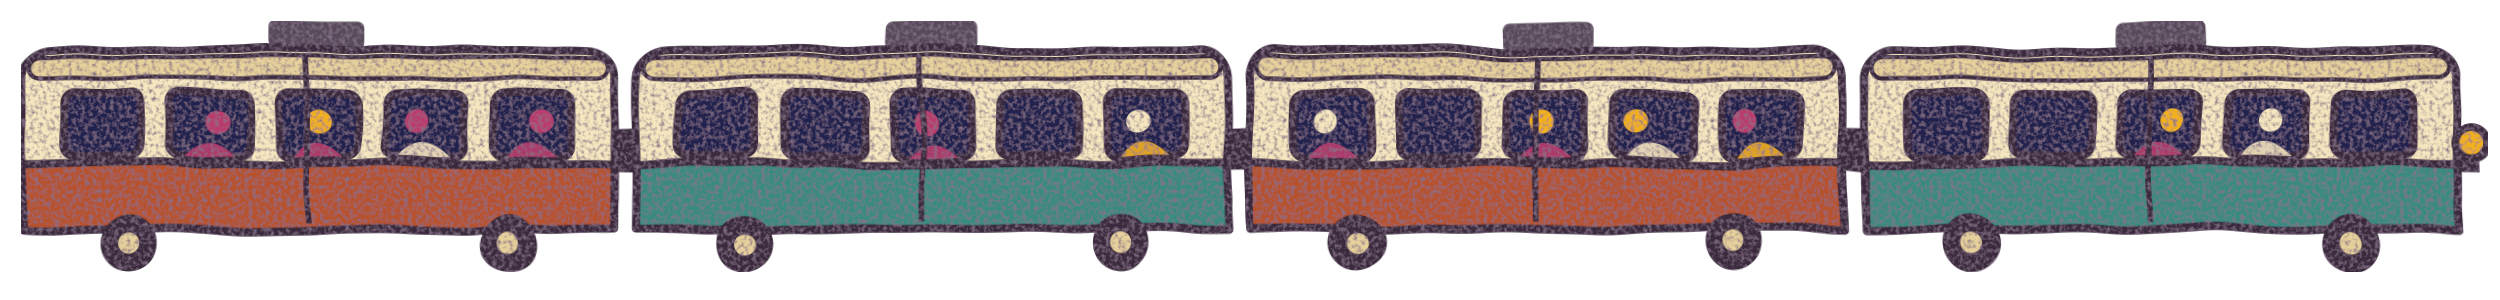
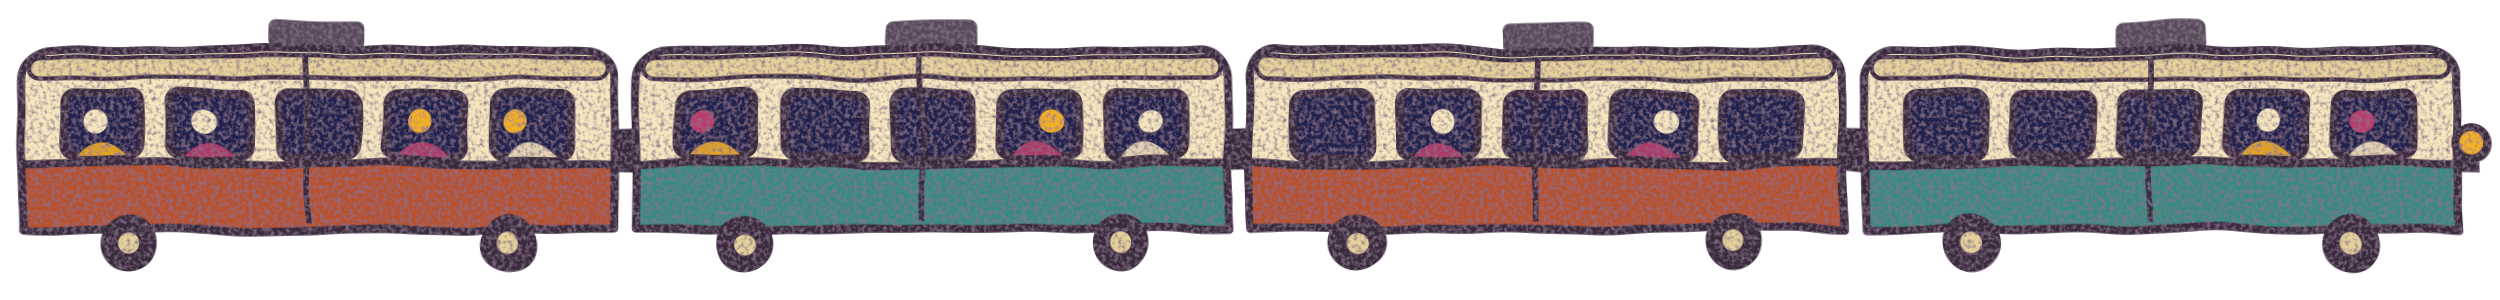
<svg xmlns="http://www.w3.org/2000/svg" viewBox="0 0 700 84" preserveAspectRatio="xMinYMax meet" aria-hidden="true">
  <defs>
    <filter id="wob" x="-2%" y="-2%" width="104%" height="104%">
      <feTurbulence type="fractalNoise" baseFrequency="0.035" numOctaves="2" seed="5" result="n" />
      <feDisplacementMap in="SourceGraphic" in2="n" scale="3.2" />
    </filter>
-     <filter id="paper" x="0" y="0" width="100%" height="100%">
+     <filter id="paper" x="-3%" y="-3%" width="106%" height="106%">
      <feTurbulence type="fractalNoise" baseFrequency="0.85" numOctaves="2" seed="9" result="n" />
      <feColorMatrix in="n" type="matrix" values="0 0 0 0 .23  0 0 0 0 .16  0 0 0 0 .24  0 0 0 -2.2 1.25" result="spec" />
      <feComposite in="spec" in2="SourceAlpha" operator="in" result="s2" />
      <feMerge>
        <feMergeNode in="SourceGraphic" />
        <feMergeNode in="s2" />
      </feMerge>
    </filter>
-     <filter id="paperSoft" x="0" y="0" width="100%" height="100%">
+     <filter id="paperSoft" x="-4%" y="-4%" width="108%" height="108%">
      <feTurbulence type="fractalNoise" baseFrequency="0.85" numOctaves="2" seed="9" result="n" />
      <feColorMatrix in="n" type="matrix" values="0 0 0 0 .5  0 0 0 0 .42  0 0 0 0 .3  0 0 0 -3.4 1.35" result="spec" />
      <feComposite in="spec" in2="SourceAlpha" operator="in" result="s2" />
      <feMerge>
        <feMergeNode in="SourceGraphic" />
        <feMergeNode in="s2" />
      </feMerge>
    </filter>
    <pattern id="hatch" width="7" height="7" patternUnits="userSpaceOnUse" patternTransform="rotate(38)">
      <line x1="0" y1="0" x2="0" y2="7" stroke="#3b2a3d" stroke-width="1.3" opacity=".42" />
    </pattern>
    <pattern id="hatch2" width="5" height="5" patternUnits="userSpaceOnUse" patternTransform="rotate(-32)">
      <line x1="0" y1="0" x2="0" y2="5" stroke="#3b2a3d" stroke-width="1" opacity=".3" />
    </pattern>
  </defs>
  <g filter="url(#paper)">
    <g filter="url(#wob)">
      <rect x="6" y="14" width="166" height="50" rx="8" fill="#f5e6c0" stroke="#3b2a3d" stroke-width="2.2" stroke-linejoin="round" stroke-linecap="round" />
      <rect x="6" y="46" width="166" height="18" fill="#b6532f" stroke="#3b2a3d" stroke-width="2.2" stroke-linejoin="round" stroke-linecap="round" />
      <rect x="8" y="16" width="162" height="6" rx="3" fill="#e6d09c" stroke="#3b2a3d" stroke-width="1.2" />
      <rect x="18" y="26" width="22" height="18" rx="3" fill="#24234f" stroke="#3b2a3d" stroke-width="2.2" stroke-linejoin="round" stroke-linecap="round" />
+       <circle cx="26.744" cy="34" r="3.4" fill="#f5e6c0" />
+       <path d="M22 44q6 -8 14 0" fill="#f2b01e" opacity=".9" />
      <rect x="48" y="26" width="22" height="18" rx="3" fill="#24234f" stroke="#3b2a3d" stroke-width="2.2" stroke-linejoin="round" stroke-linecap="round" />
-       <circle cx="60.742" cy="34" r="3.4" fill="#b83d6e" />
+       <circle cx="57.074" cy="34" r="3.4" fill="#f5e6c0" />
      <path d="M52 44q6 -8 14 0" fill="#b83d6e" opacity=".9" />
      <rect x="78" y="26" width="22" height="18" rx="3" fill="#24234f" stroke="#3b2a3d" stroke-width="2.2" stroke-linejoin="round" stroke-linecap="round" />
-       <circle cx="89.246" cy="34" r="3.4" fill="#f2b01e" />
-       <path d="M82 44q6 -8 14 0" fill="#b83d6e" opacity=".9" />
      <rect x="108" y="26" width="22" height="18" rx="3" fill="#24234f" stroke="#3b2a3d" stroke-width="2.2" stroke-linejoin="round" stroke-linecap="round" />
-       <circle cx="116.751" cy="34" r="3.4" fill="#b83d6e" />
-       <path d="M112 44q6 -8 14 0" fill="#f5e6c0" opacity=".9" />
+       <circle cx="117.662" cy="34" r="3.4" fill="#f2b01e" />
+       <path d="M112 44q6 -8 14 0" fill="#b83d6e" opacity=".9" />
      <rect x="138" y="26" width="22" height="18" rx="3" fill="#24234f" stroke="#3b2a3d" stroke-width="2.2" stroke-linejoin="round" stroke-linecap="round" />
-       <circle cx="151.642" cy="34" r="3.4" fill="#b83d6e" />
-       <path d="M142 44q6 -8 14 0" fill="#b83d6e" opacity=".9" />
+       <circle cx="144.191" cy="34" r="3.4" fill="#f2b01e" />
+       <path d="M142 44q6 -8 14 0" fill="#f5e6c0" opacity=".9" />
      <path d="M86 16V62" stroke="#3b2a3d" stroke-width="1.6" />
      <rect x="76" y="6" width="26" height="8" rx="2" fill="#3b2a3d" opacity=".85" />
      <g fill="#3b2a3d">
        <circle cx="36" cy="68" r="8" />
        <circle cx="142" cy="68" r="8" />
      </g>
      <g fill="#e6d09c">
        <circle cx="36" cy="68" r="3" />
        <circle cx="142" cy="68" r="3" />
      </g>
      <rect x="172" y="36" width="6" height="12" fill="#3b2a3d" />
      <rect x="178" y="14" width="166" height="50" rx="8" fill="#f5e6c0" stroke="#3b2a3d" stroke-width="2.2" stroke-linejoin="round" stroke-linecap="round" />
      <rect x="178" y="46" width="166" height="18" fill="#3a8a82" stroke="#3b2a3d" stroke-width="2.2" stroke-linejoin="round" stroke-linecap="round" />
      <rect x="180" y="16" width="162" height="6" rx="3" fill="#e6d09c" stroke="#3b2a3d" stroke-width="1.2" />
      <rect x="190" y="26" width="22" height="18" rx="3" fill="#24234f" stroke="#3b2a3d" stroke-width="2.2" stroke-linejoin="round" stroke-linecap="round" />
+       <circle cx="196.664" cy="34" r="3.4" fill="#b83d6e" />
+       <path d="M194 44q6 -8 14 0" fill="#f2b01e" opacity=".9" />
      <rect x="220" y="26" width="22" height="18" rx="3" fill="#24234f" stroke="#3b2a3d" stroke-width="2.2" stroke-linejoin="round" stroke-linecap="round" />
      <rect x="250" y="26" width="22" height="18" rx="3" fill="#24234f" stroke="#3b2a3d" stroke-width="2.2" stroke-linejoin="round" stroke-linecap="round" />
-       <circle cx="258.869" cy="34" r="3.4" fill="#b83d6e" />
-       <path d="M254 44q6 -8 14 0" fill="#b83d6e" opacity=".9" />
      <rect x="280" y="26" width="22" height="18" rx="3" fill="#24234f" stroke="#3b2a3d" stroke-width="2.2" stroke-linejoin="round" stroke-linecap="round" />
+       <circle cx="294.519" cy="34" r="3.4" fill="#f2b01e" />
+       <path d="M284 44q6 -8 14 0" fill="#b83d6e" opacity=".9" />
      <rect x="310" y="26" width="22" height="18" rx="3" fill="#24234f" stroke="#3b2a3d" stroke-width="2.2" stroke-linejoin="round" stroke-linecap="round" />
-       <circle cx="318.744" cy="34" r="3.4" fill="#f5e6c0" />
-       <path d="M314 44q6 -8 14 0" fill="#f2b01e" opacity=".9" />
+       <circle cx="322.169" cy="34" r="3.4" fill="#f5e6c0" />
+       <path d="M314 44q6 -8 14 0" fill="#f5e6c0" opacity=".9" />
      <path d="M258 16V62" stroke="#3b2a3d" stroke-width="1.6" />
      <rect x="248" y="6" width="26" height="8" rx="2" fill="#3b2a3d" opacity=".85" />
      <g fill="#3b2a3d">
        <circle cx="208" cy="68" r="8" />
        <circle cx="314" cy="68" r="8" />
      </g>
      <g fill="#e6d09c">
        <circle cx="208" cy="68" r="3" />
        <circle cx="314" cy="68" r="3" />
      </g>
      <rect x="344" y="36" width="6" height="12" fill="#3b2a3d" />
      <rect x="350" y="14" width="166" height="50" rx="8" fill="#f5e6c0" stroke="#3b2a3d" stroke-width="2.2" stroke-linejoin="round" stroke-linecap="round" />
      <rect x="350" y="46" width="166" height="18" fill="#b6532f" stroke="#3b2a3d" stroke-width="2.2" stroke-linejoin="round" stroke-linecap="round" />
      <rect x="352" y="16" width="162" height="6" rx="3" fill="#e6d09c" stroke="#3b2a3d" stroke-width="1.2" />
      <rect x="362" y="26" width="22" height="18" rx="3" fill="#24234f" stroke="#3b2a3d" stroke-width="2.2" stroke-linejoin="round" stroke-linecap="round" />
-       <circle cx="371.074" cy="34" r="3.4" fill="#f5e6c0" />
-       <path d="M366 44q6 -8 14 0" fill="#b83d6e" opacity=".9" />
      <rect x="392" y="26" width="22" height="18" rx="3" fill="#24234f" stroke="#3b2a3d" stroke-width="2.2" stroke-linejoin="round" stroke-linecap="round" />
+       <circle cx="403.991" cy="34" r="3.4" fill="#f5e6c0" />
+       <path d="M396 44q6 -8 14 0" fill="#b83d6e" opacity=".9" />
      <rect x="422" y="26" width="22" height="18" rx="3" fill="#24234f" stroke="#3b2a3d" stroke-width="2.2" stroke-linejoin="round" stroke-linecap="round" />
-       <circle cx="431.662" cy="34" r="3.4" fill="#f2b01e" />
-       <path d="M426 44q6 -8 14 0" fill="#b83d6e" opacity=".9" />
      <rect x="452" y="26" width="22" height="18" rx="3" fill="#24234f" stroke="#3b2a3d" stroke-width="2.2" stroke-linejoin="round" stroke-linecap="round" />
-       <circle cx="458.191" cy="34" r="3.4" fill="#f2b01e" />
-       <path d="M456 44q6 -8 14 0" fill="#f5e6c0" opacity=".9" />
+       <circle cx="466.471" cy="34" r="3.4" fill="#f5e6c0" />
+       <path d="M456 44q6 -8 14 0" fill="#b83d6e" opacity=".9" />
      <rect x="482" y="26" width="22" height="18" rx="3" fill="#24234f" stroke="#3b2a3d" stroke-width="2.2" stroke-linejoin="round" stroke-linecap="round" />
-       <circle cx="488.664" cy="34" r="3.4" fill="#b83d6e" />
-       <path d="M486 44q6 -8 14 0" fill="#f2b01e" opacity=".9" />
      <path d="M430 16V62" stroke="#3b2a3d" stroke-width="1.6" />
      <rect x="420" y="6" width="26" height="8" rx="2" fill="#3b2a3d" opacity=".85" />
      <g fill="#3b2a3d">
        <circle cx="380" cy="68" r="8" />
        <circle cx="486" cy="68" r="8" />
      </g>
      <g fill="#e6d09c">
        <circle cx="380" cy="68" r="3" />
        <circle cx="486" cy="68" r="3" />
      </g>
      <rect x="516" y="36" width="6" height="12" fill="#3b2a3d" />
      <rect x="522" y="14" width="166" height="50" rx="8" fill="#f5e6c0" stroke="#3b2a3d" stroke-width="2.2" stroke-linejoin="round" stroke-linecap="round" />
      <rect x="522" y="46" width="166" height="18" fill="#3a8a82" stroke="#3b2a3d" stroke-width="2.2" stroke-linejoin="round" stroke-linecap="round" />
      <rect x="524" y="16" width="162" height="6" rx="3" fill="#e6d09c" stroke="#3b2a3d" stroke-width="1.2" />
      <rect x="534" y="26" width="22" height="18" rx="3" fill="#24234f" stroke="#3b2a3d" stroke-width="2.2" stroke-linejoin="round" stroke-linecap="round" />
      <rect x="564" y="26" width="22" height="18" rx="3" fill="#24234f" stroke="#3b2a3d" stroke-width="2.2" stroke-linejoin="round" stroke-linecap="round" />
      <rect x="594" y="26" width="22" height="18" rx="3" fill="#24234f" stroke="#3b2a3d" stroke-width="2.2" stroke-linejoin="round" stroke-linecap="round" />
-       <circle cx="608.519" cy="34" r="3.4" fill="#f2b01e" />
-       <path d="M598 44q6 -8 14 0" fill="#b83d6e" opacity=".9" />
      <rect x="624" y="26" width="22" height="18" rx="3" fill="#24234f" stroke="#3b2a3d" stroke-width="2.2" stroke-linejoin="round" stroke-linecap="round" />
-       <circle cx="636.169" cy="34" r="3.4" fill="#f5e6c0" />
-       <path d="M628 44q6 -8 14 0" fill="#f5e6c0" opacity=".9" />
+       <circle cx="635.498" cy="34" r="3.4" fill="#f5e6c0" />
+       <path d="M628 44q6 -8 14 0" fill="#f2b01e" opacity=".9" />
      <rect x="654" y="26" width="22" height="18" rx="3" fill="#24234f" stroke="#3b2a3d" stroke-width="2.2" stroke-linejoin="round" stroke-linecap="round" />
+       <circle cx="661.457" cy="34" r="3.4" fill="#b83d6e" />
+       <path d="M658 44q6 -8 14 0" fill="#f5e6c0" opacity=".9" />
      <path d="M602 16V62" stroke="#3b2a3d" stroke-width="1.6" />
      <rect x="592" y="6" width="26" height="8" rx="2" fill="#3b2a3d" opacity=".85" />
      <g fill="#3b2a3d">
        <circle cx="552" cy="68" r="8" />
        <circle cx="658" cy="68" r="8" />
      </g>
      <g fill="#e6d09c">
        <circle cx="552" cy="68" r="3" />
        <circle cx="658" cy="68" r="3" />
      </g>
      <rect x="688" y="36" width="6" height="12" fill="#3b2a3d" />
      <circle cx="692" cy="40" r="4.4" fill="#f2b01e" stroke="#3b2a3d" stroke-width="2.2" stroke-linejoin="round" stroke-linecap="round" />
    </g>
  </g>
</svg>
